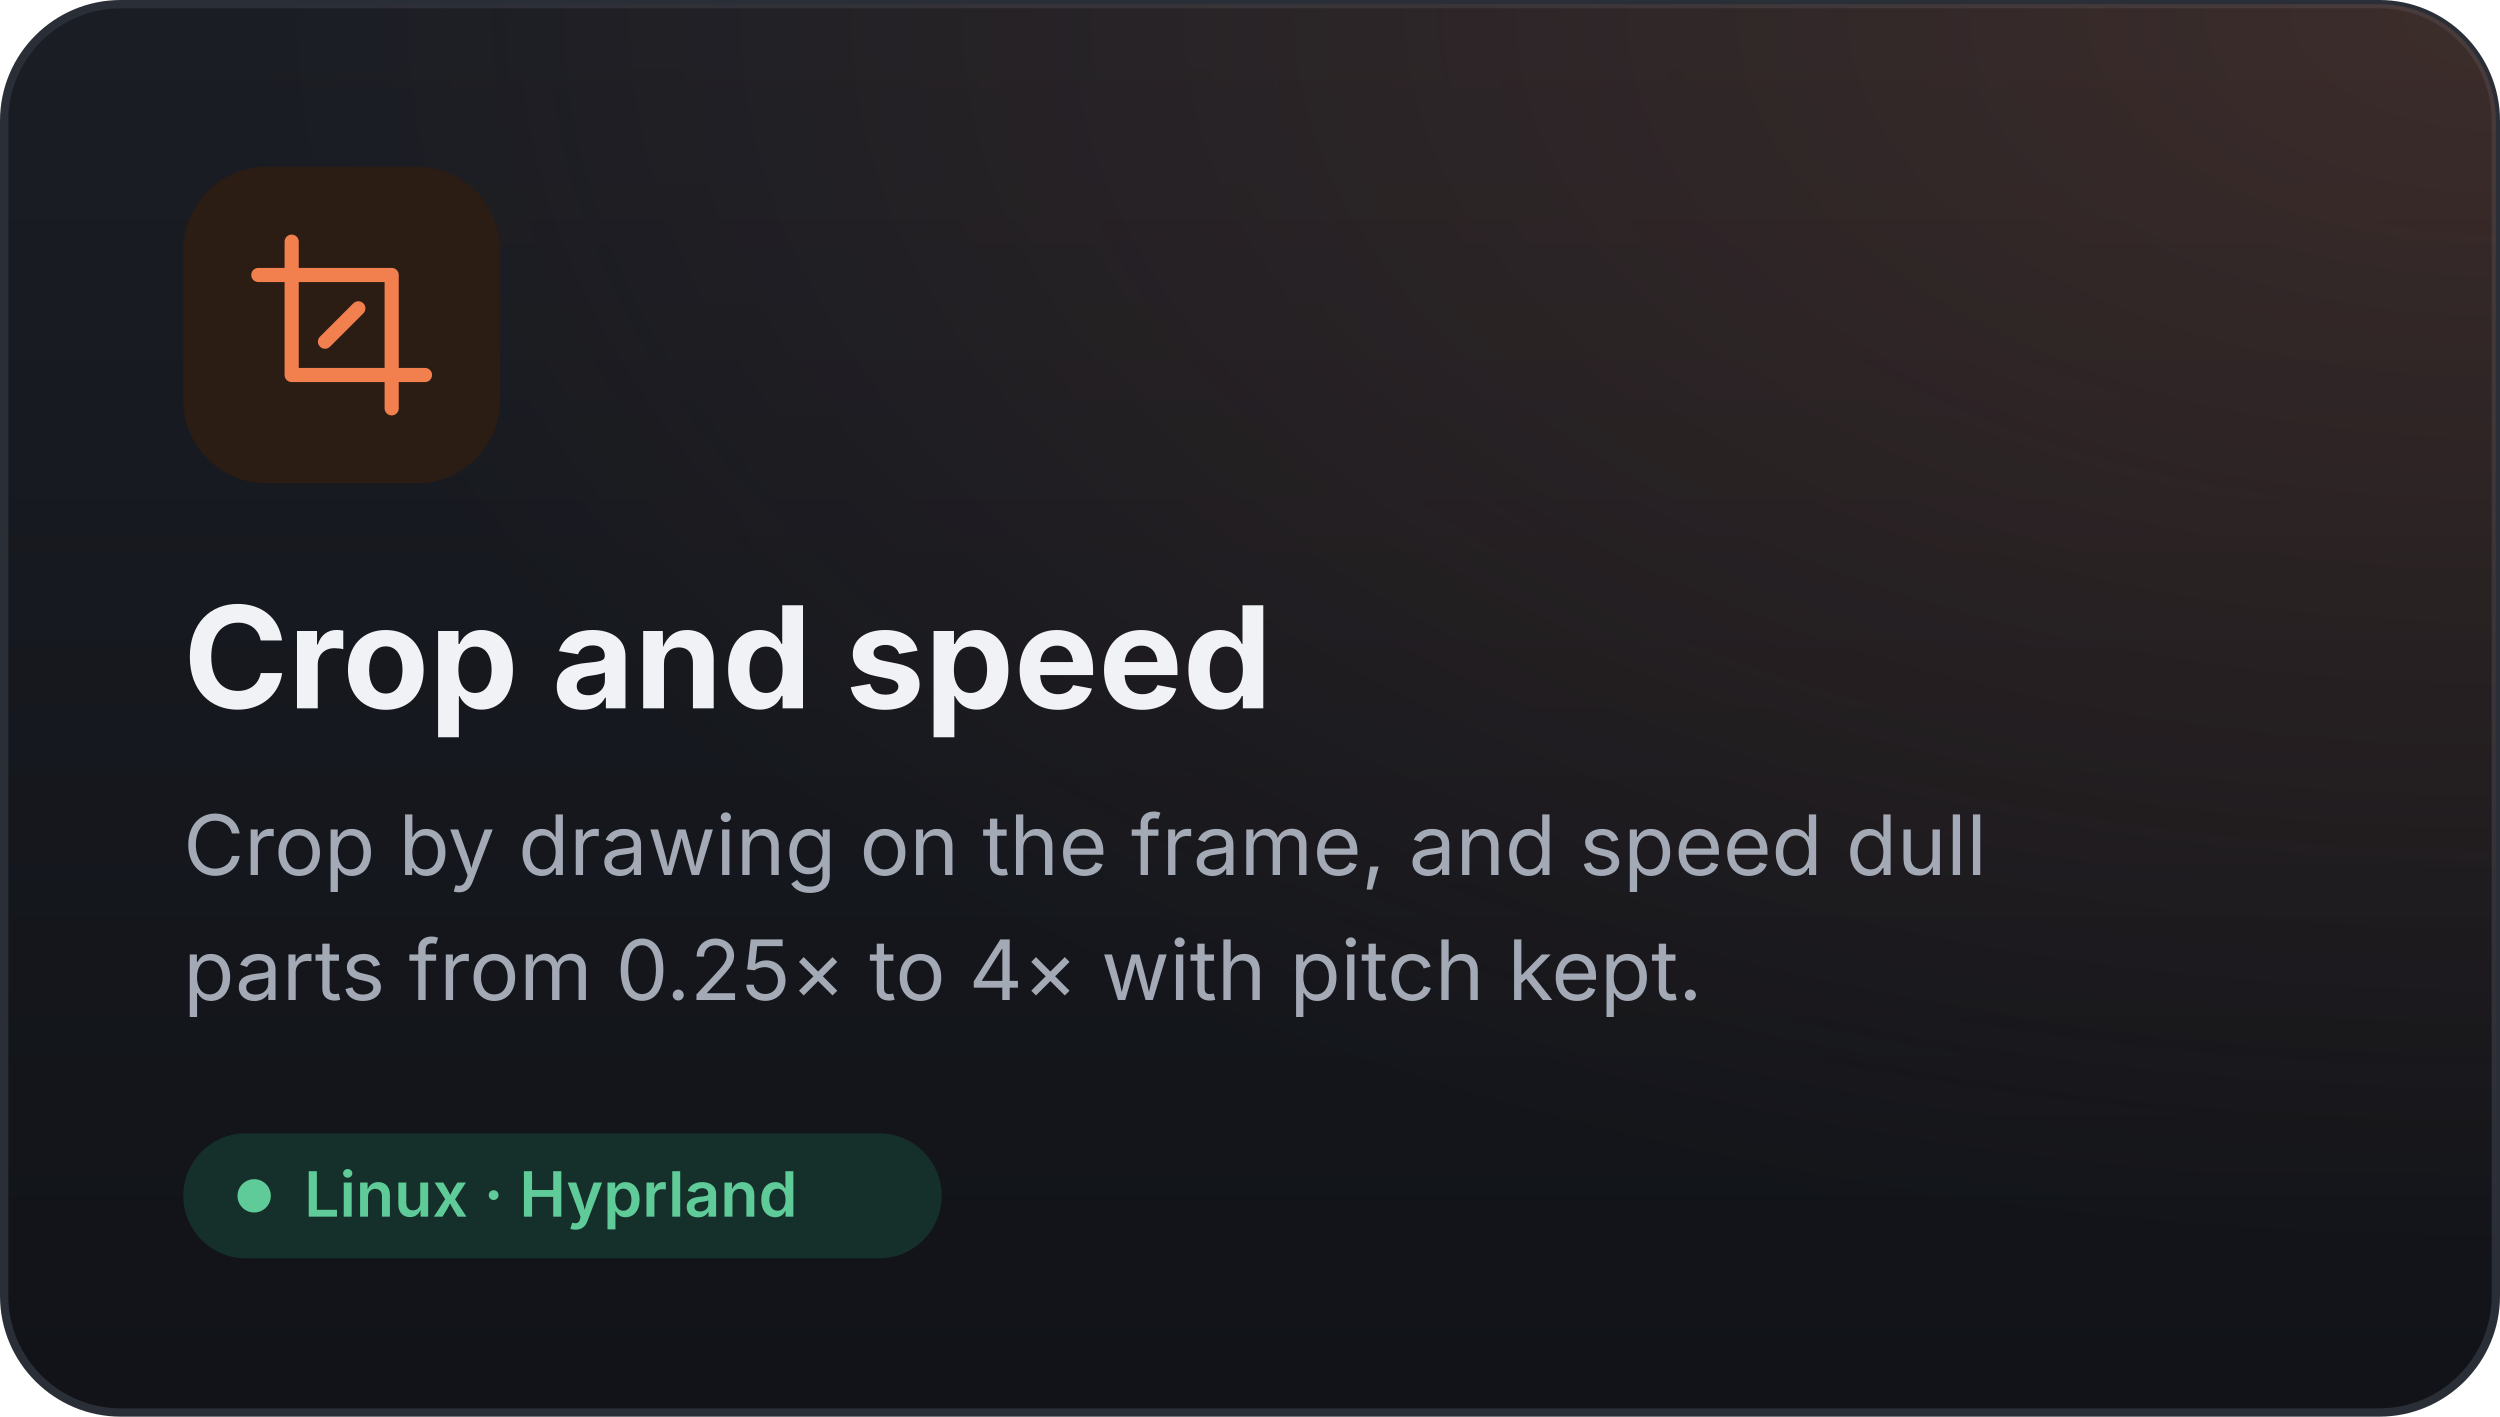
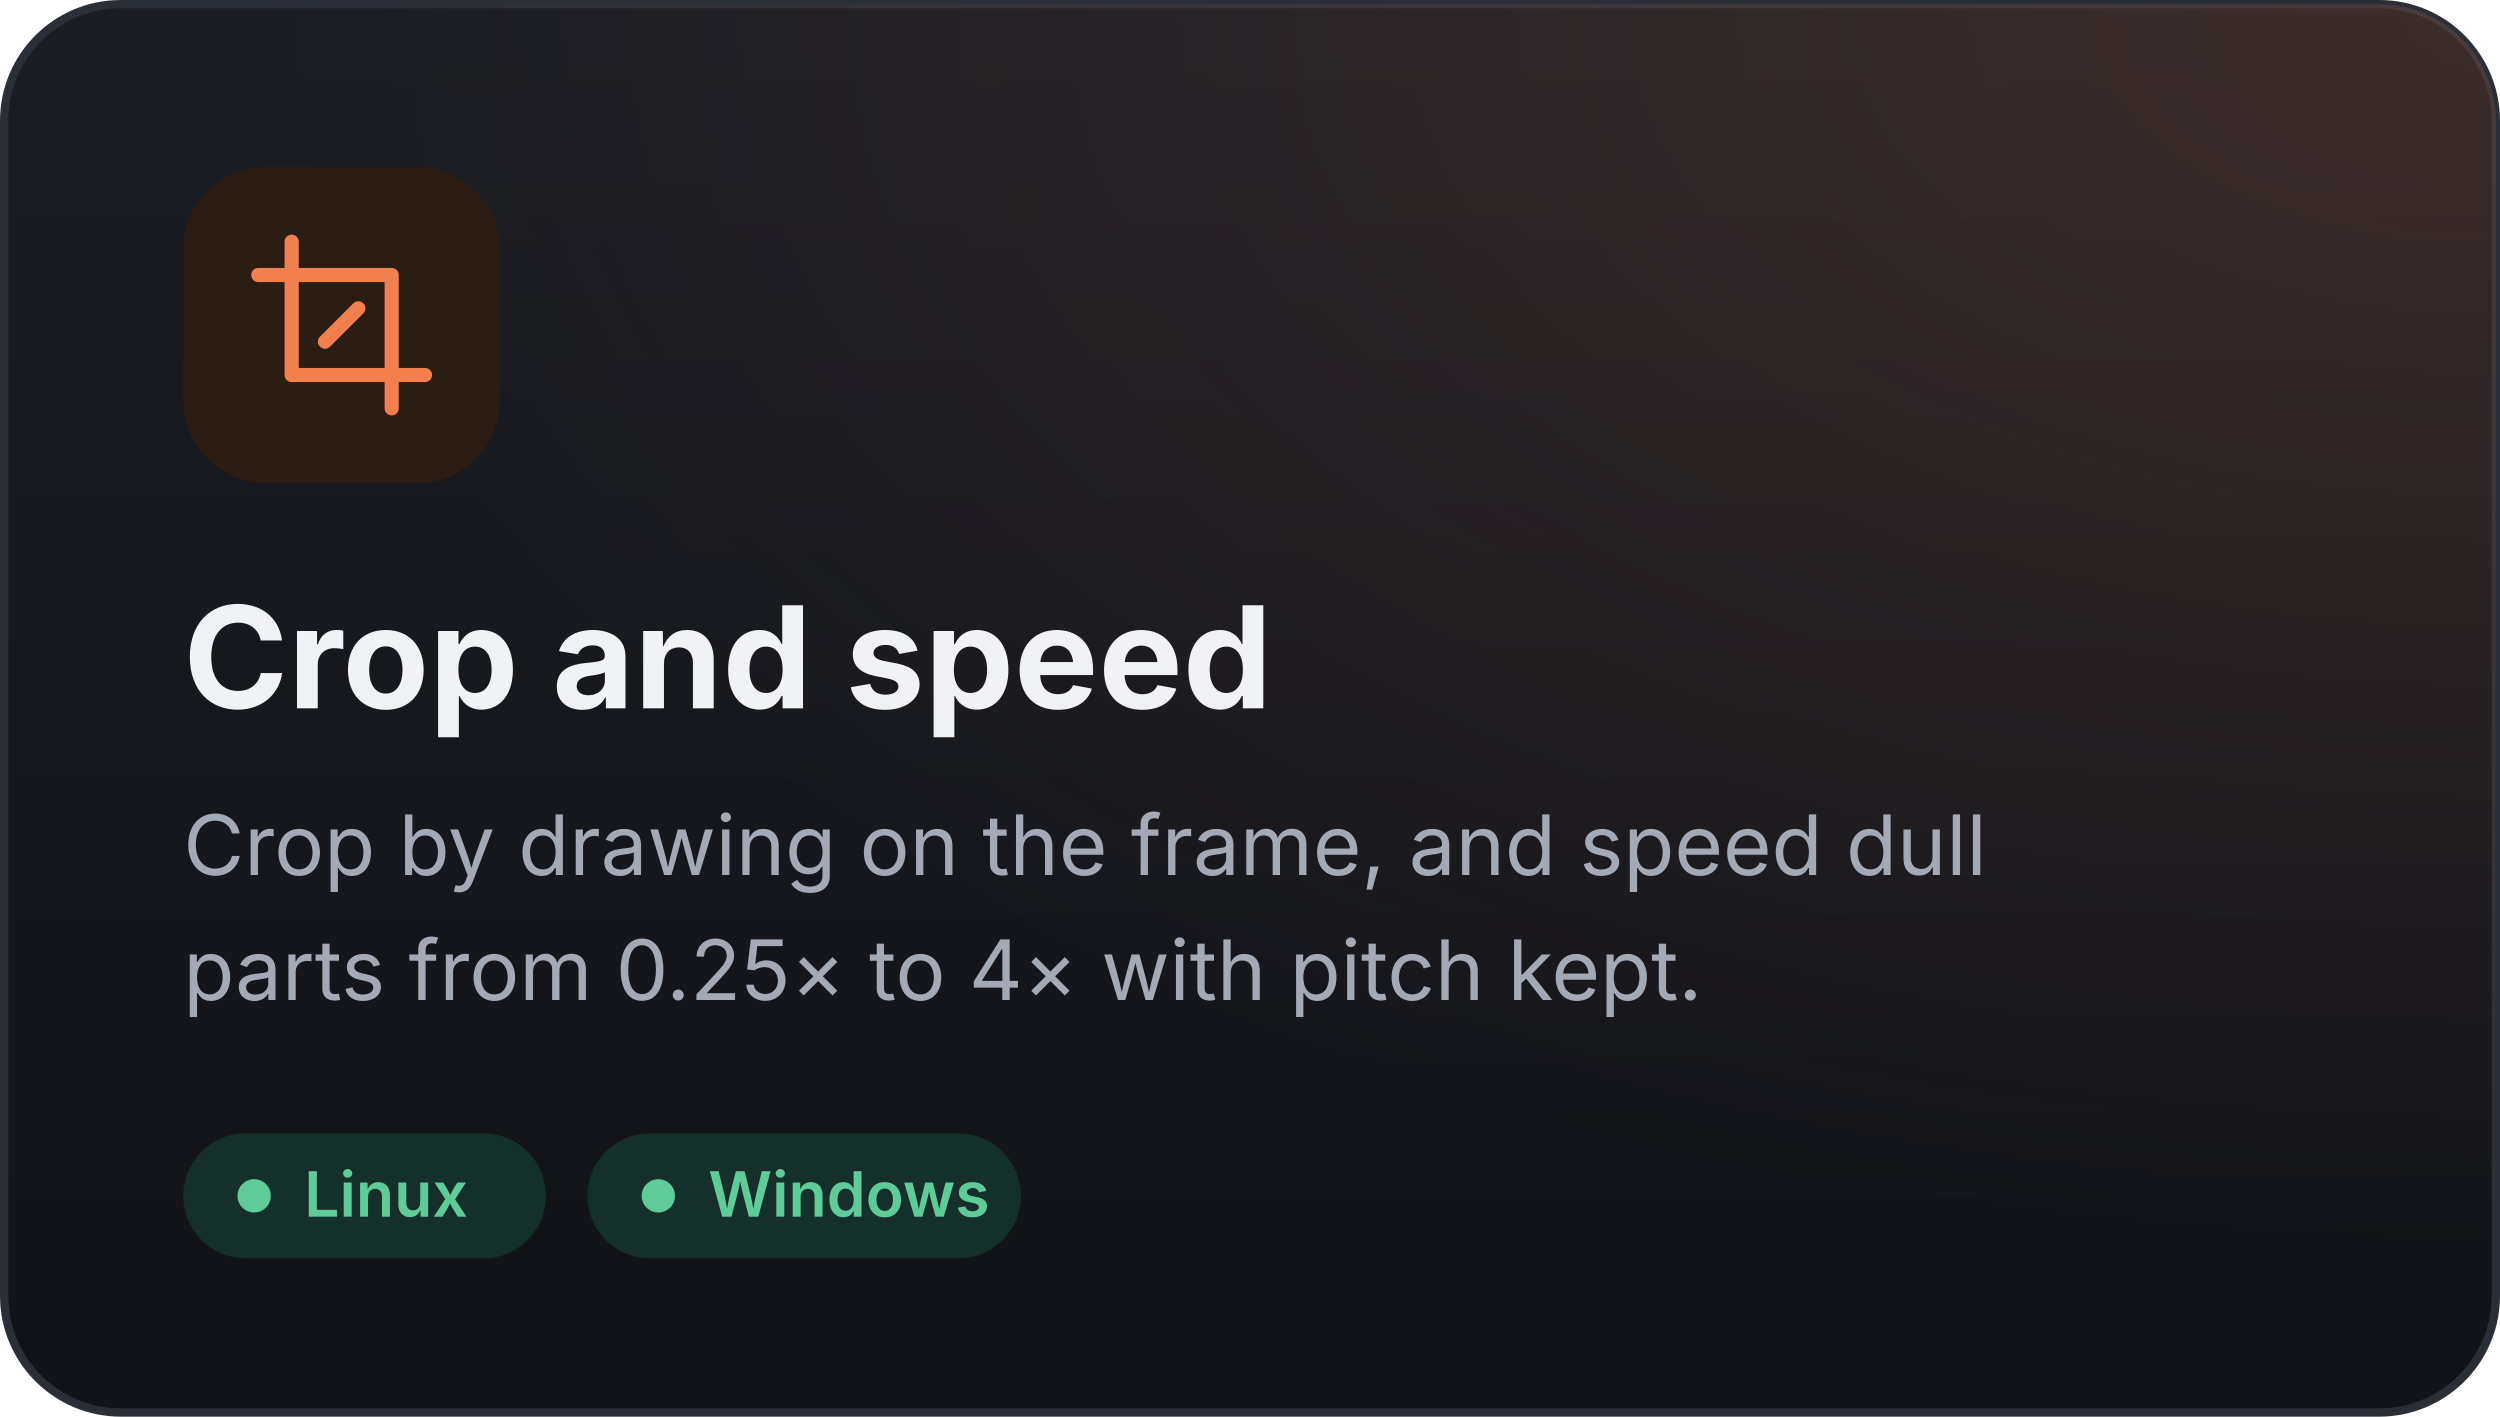
<svg xmlns="http://www.w3.org/2000/svg" viewBox="0 0 600 340" width="600" height="340" role="img" aria-label="Crop and speed: Crop by drawing on the frame, and speed dull parts from 0.25× to 4× with pitch kept.">
  <defs>
    <linearGradient id="g" x1="0" y1="0" x2="0" y2="1">
      <stop offset="0" stop-color="#1a1d24" />
      <stop offset="1" stop-color="#111318" />
    </linearGradient>
    <radialGradient id="glow" cx="1" cy="0" r="0.9">
      <stop offset="0" stop-color="#f2804f" stop-opacity=".16" />
      <stop offset="1" stop-color="#f2804f" stop-opacity="0" />
    </radialGradient>
  </defs>
  <rect x="1" y="1" width="598" height="338" rx="28" fill="url(#g)" stroke="#2a2e37" stroke-width="2" />
  <rect x="1" y="1" width="598" height="338" rx="28" fill="url(#glow)" />
  <g font-family="Inter, 'Segoe UI', 'Helvetica Neue', Arial, sans-serif">
    <g transform="translate(44 40)">
      <rect width="76" height="76" rx="20" fill="#2b1c14" />
      <g transform="translate(14 14) scale(2)" fill="none" stroke="#f2804f" stroke-width="1.7" stroke-linecap="round" stroke-linejoin="round" color="#f2804f">
        <path d="M6 2v16h16M2 6h16v16" />
        <path d="M14 10l-4 4" />
      </g>
    </g>
    <text x="44" y="170" font-size="34" font-weight="700" fill="#f1f2f5">Crop and speed</text>
    <text x="44" y="210" font-size="20" fill="#a3a9b5">Crop by drawing on the frame, and speed dull</text>
    <text x="44" y="240" font-size="20" fill="#a3a9b5">parts from 0.25× to 4× with pitch kept.</text>
    <g transform="translate(44 272)">
-       <rect width="182" height="30" rx="15" fill="#15302a" />
+       <rect width="87" height="30" rx="15" fill="#15302a" />
      <circle cx="17" cy="15" r="4" fill="#5fcb98" />
-       <text x="29" y="20" font-size="15" font-weight="600" fill="#5fcb98">Linux · Hyprland</text>
+       <text x="29" y="20" font-size="15" font-weight="600" fill="#5fcb98">Linux</text>
+     </g>
+     <g transform="translate(141 272)">
+       <rect width="104" height="30" rx="15" fill="#15302a" />
+       <circle cx="17" cy="15" r="4" fill="#5fcb98" />
+       <text x="29" y="20" font-size="15" font-weight="600" fill="#5fcb98">Windows</text>
    </g>
  </g>
</svg>
